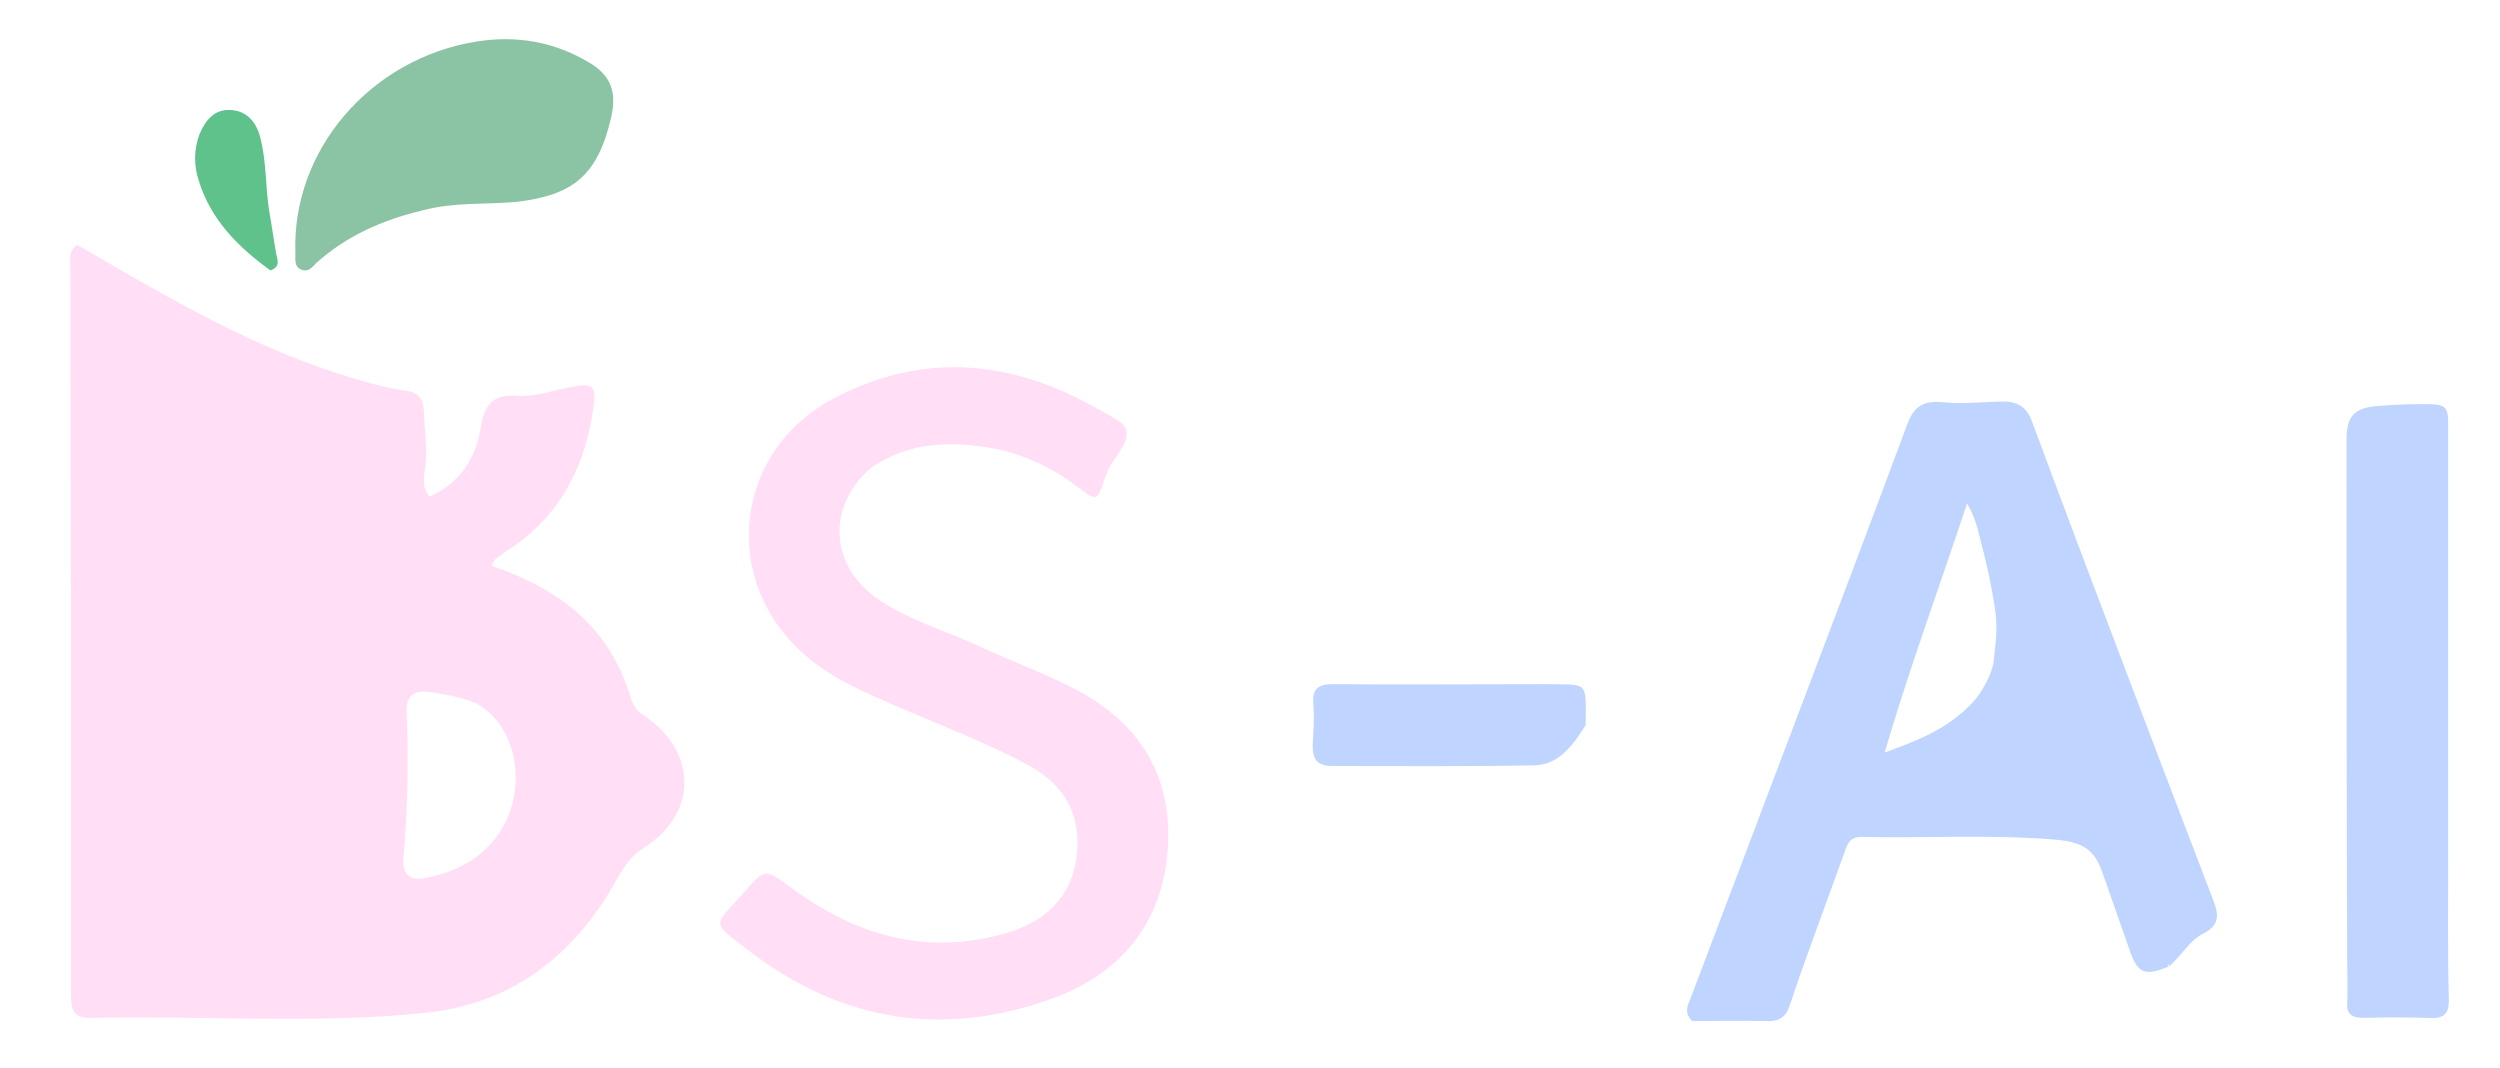
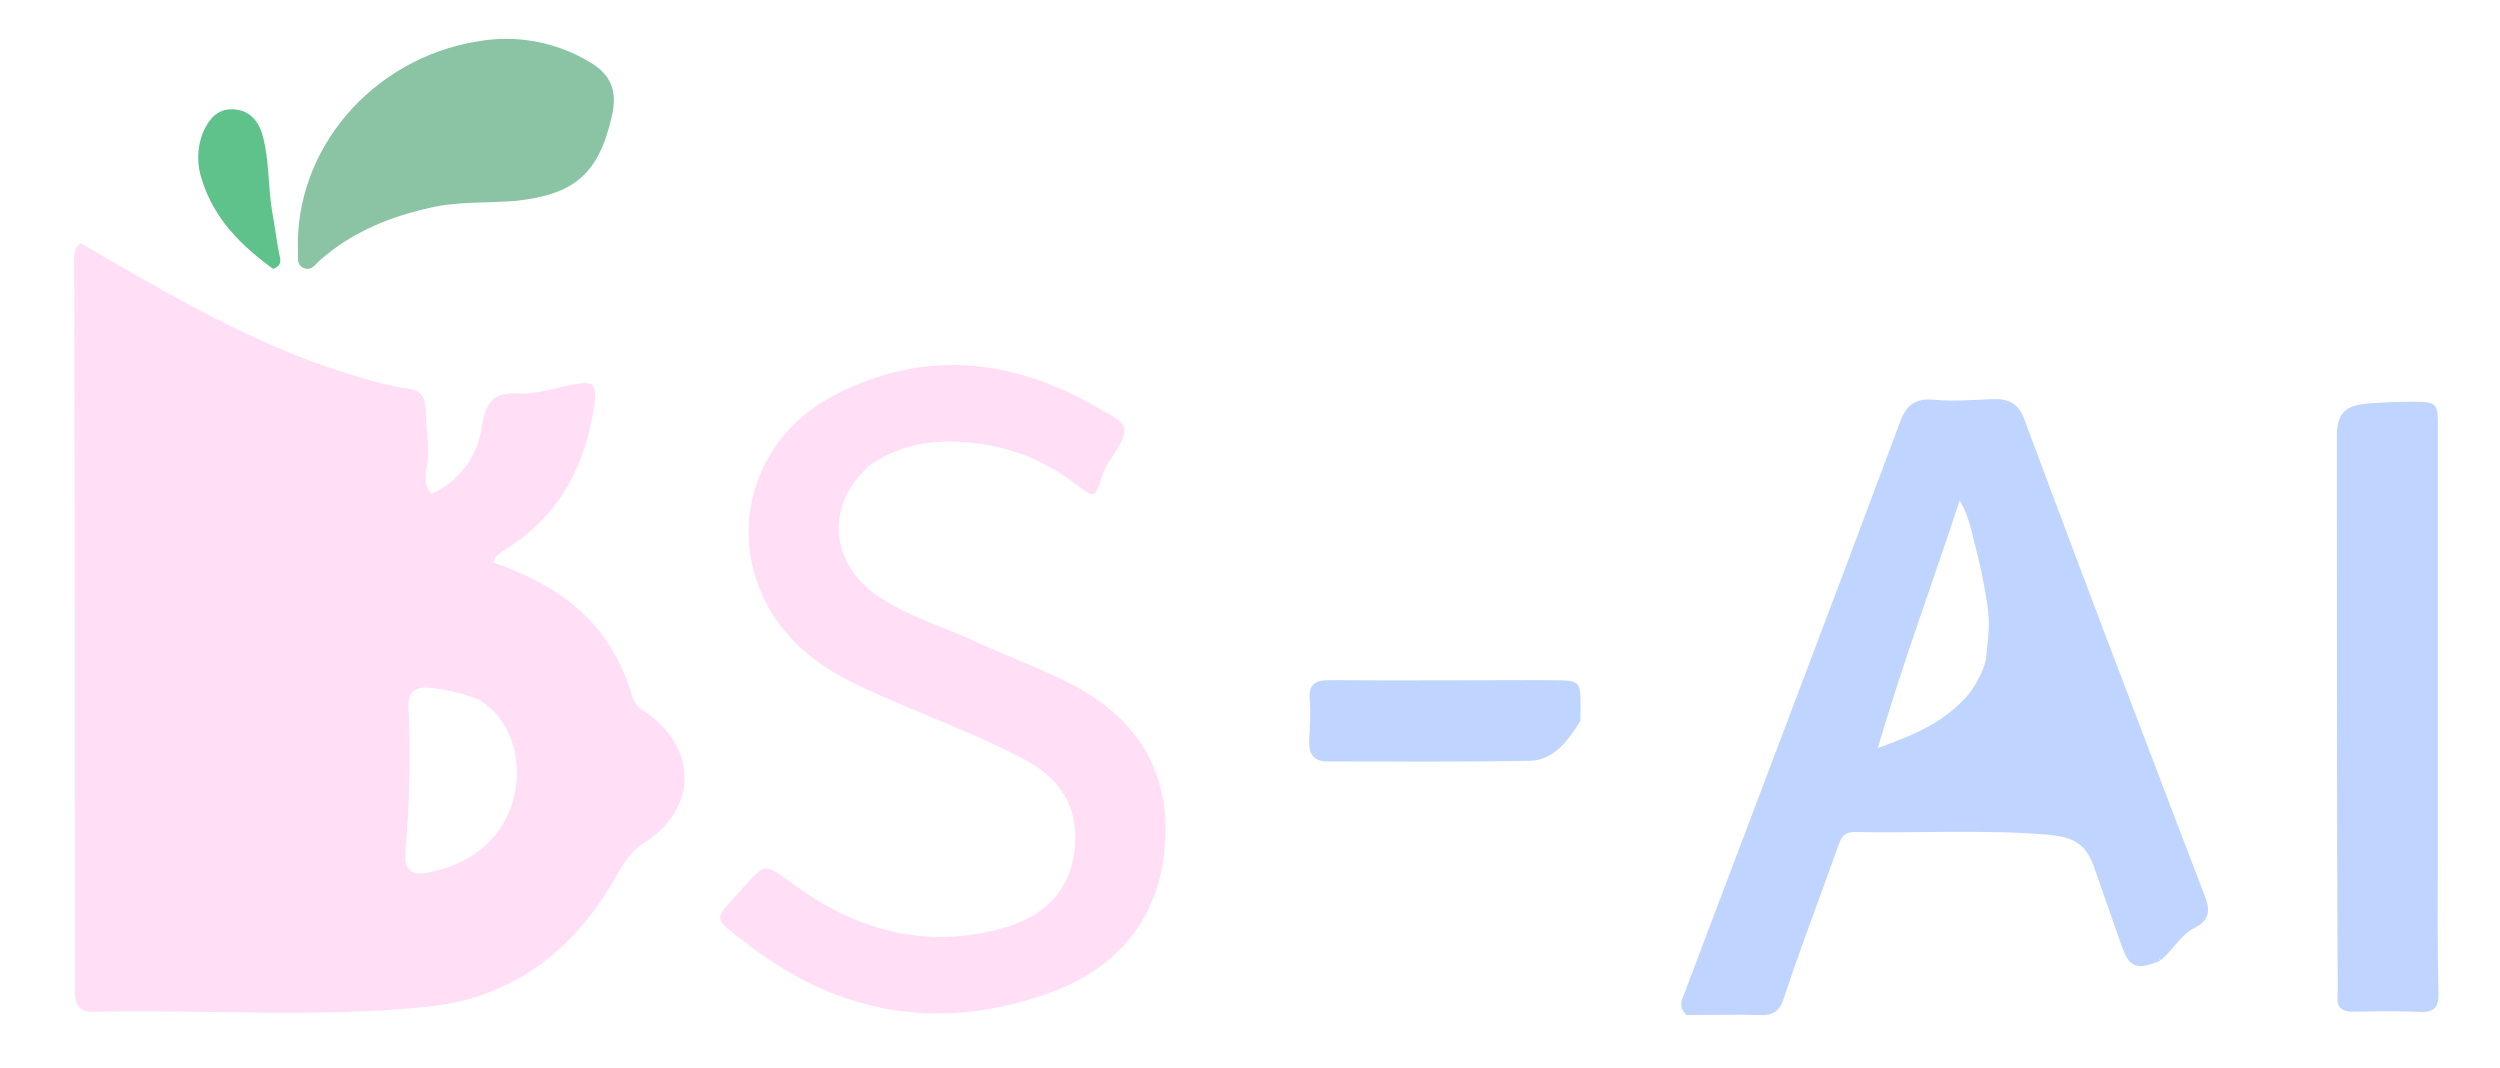
- <svg xmlns="http://www.w3.org/2000/svg" version="1.1" x="0px" y="0px" width="391px" height="167px" viewBox="0 0 391 167" style="enable-background:new 0 0 391 167;" xml:space="preserve">
-   <style type="text/css">
- 	.st0{fill:#FFDEF6;}
- 	.st1{fill:#BFD5FF;stroke:#BFD5FF;stroke-miterlimit:10;}
- 	.st2{fill:#BFD5FF;}
- 	.st3{fill:#8BC4A4;}
- 	.st4{fill:#5FC28A;}
- </style>
-   <g id="Layer_1">
-     <g id="Layer_2">
- 	</g>
-     <path class="st0" d="M98.5,108.6c0.4,1.6,1,2.6,2.2,3.3c8.4,5.6,8.5,15.3,0,20.7c-1.9,1.2-3,2.8-4.1,4.7   c-6.7,12.2-16.6,19.7-30,21.1c-17.4,1.8-35,0.4-52.5,0.8c-2.5,0.1-3-1.3-3-3.5c0-6.6,0-13.3,0-19.9c0-31.4,0-62.7-0.1-94.1   c0-1.2-0.3-2.5,1.1-3.4c4.4,2.6,8.9,5.2,13.4,7.7c9.9,5.5,20,10.4,30.9,13.5c2.3,0.7,4.7,1.3,7.1,1.6c2,0.3,2.7,1.3,2.8,3.3   c0.1,3,0.6,5.9,0.2,8.9c-0.2,1.3-0.6,2.9,0.7,4.4c4.6-2.1,7.3-6,8-10.9c0.6-3.8,2.1-5.1,5.6-4.9c3,0.2,5.8-0.9,8.7-1.4   c3.2-0.6,3.8-0.2,3.3,3.3c-1.3,9.4-5.4,17.1-13.3,22.2c-0.7,0.5-1.4,0.9-2.1,1.5c-0.1,0.1-0.2,0.4-0.5,1   C86.8,91.9,94.9,97.4,98.5,108.6 M74.5,110c-2.5-1-5.1-1.5-7.7-1.8c-2.1-0.2-3.3,0.7-3.2,3c0.3,7.6,0.2,15.2-0.5,22.8   c-0.3,3,1.2,3.8,3.6,3.3c3.9-0.8,7.5-2.4,10.2-5.5C82.7,125.3,81.7,114,74.5,110z" />
-     <path class="st1" d="M339,150.7c-3.4,1.4-4.2,1.1-5.3-1.8c-1.4-4.1-2.9-8.2-4.3-12.3c-1.4-4.1-3.3-5.4-8.1-5.8   c-10-0.8-20.1-0.2-30.1-0.4c-1.9,0-2.5,0.9-3,2.2c-1.9,5.2-3.8,10.5-5.7,15.7c-1.1,3-2.1,5.9-3.1,8.9c-0.5,1.5-1.4,2.1-3.1,2   c-3.8-0.1-7.7,0-11.4,0c-1-1-0.4-1.9-0.1-2.7c6-15.9,12.1-31.9,18.1-47.8c5.3-14,10.6-28,15.8-42c0.9-2.4,1.9-3.6,5-3.3   c3,0.3,6.1,0,9.1-0.1c2.4-0.1,3.7,0.6,4.5,2.7c5.8,15.6,11.7,31.2,17.6,46.7c3.6,9.5,7.2,18.9,10.8,28.3c0.8,2.1,1,3.5-1.6,4.7   C342.1,146.8,340.9,149,339,150.7 M312.5,95.1c-0.6-4-1.3-7-2-9.7s-1.1-5.1-3-7.8c-4.5,13.7-9.5,27.1-13.5,40.9   c6.1-2.2,10.7-3.9,14.9-8.3c1.4-1.5,3.2-4.7,3.4-6.7C312.6,100.5,313,98.5,312.5,95.1z" />
-     <path class="st0" d="M136.2,73.2c-6.8,5.9-6.5,14.9,0.7,20.2c5,3.6,11,5.2,16.5,7.8c4.8,2.2,9.7,4,14.4,6.4   c9.8,5,15.2,12.9,14.9,23.7c-0.3,12.2-6.8,20.9-18.5,25c-16.8,6-32.6,3.4-46.8-7.4c-6.5-5-5.9-3.8-0.8-9.6c3.1-3.5,3.1-3.4,7.1-0.5   c10.1,7.5,21.2,10.8,33.8,7.1c5.8-1.7,9.9-5.4,10.8-11.4c1-6.5-1.4-11.5-7.4-14.8c-6.5-3.5-13.4-6.1-20.1-9   c-5.1-2.2-10.2-4.3-14.5-7.9c-13.8-11.6-11.8-32.2,4.3-40.6c13.8-7.2,27.6-5.9,40.8,1.6c4.9,2.8,6.7,2.8,2.4,8.8   c-0.5,0.7-0.8,1.6-1.1,2.5c-1.1,3.3-1.2,3.3-4.1,1.1c-4.3-3.3-9.2-5.5-14.6-6.3C148,69,141.8,69.3,136.2,73.2z" />
-     <path class="st2" d="M367,68.1c0.2-3.2,1.4-4.3,4.8-4.6c2.4-0.2,4.8-0.3,7.3-0.3c3.4,0,3.8,0.3,3.8,3.2c0,22.4,0,44.9,0,67.3   c0,7.6-0.1,15.2,0.1,22.8c0,2.1-0.8,2.9-3.3,2.7c-3.3-0.1-6.6-0.1-9.9,0c-2,0-2.8-0.6-2.7-2.3c0.1-2.2,0-4.5,0-6.7   C367,123,367,95.7,367,68.1z" />
-     <path class="st3" d="M66.1,32.9c-6.3,1.5-11.9,4-16.6,8.2c-0.6,0.6-1.2,1.5-2.3,1.1c-1.2-0.4-1-1.6-1-2.6   C45.6,23.6,57.8,9.2,74.5,6.5c6.2-1,12.1,0,17.5,3.2c3.5,2,4.5,4.6,3.6,8.6c-2.1,9.1-5.9,12.3-15.1,13.3C75.8,32,71,31.6,66.1,32.9   z" />
-     <path class="st2" d="M248,113.4c-2,3.2-4.2,6.2-8,6.3c-10.5,0.2-21.1,0.1-31.7,0.1c-2.2,0-3-1-3-3.1c0.1-2.2,0.3-4.4,0.1-6.6   c-0.2-2.5,0.9-3.1,3.1-3.1c11,0.1,21.9,0,32.9,0c0.2,0,0.4,0,0.6,0C248.6,107.1,248,106.5,248,113.4z" />
-     <path class="st4" d="M42.3,42.3c-5.1-3.7-9.3-7.9-11.2-14c-0.8-2.4-0.8-4.9,0.1-7.3c0.9-2.1,2.2-3.9,4.8-3.8   c2.6,0.1,4.1,1.9,4.7,4.3c1,3.8,0.8,7.7,1.4,11.5c0.4,2.2,0.7,4.5,1.1,6.7C43.4,40.7,43.9,41.7,42.3,42.3z" />
+ <svg xmlns="http://www.w3.org/2000/svg" width="391" height="167" version="1.0" viewBox="0 0 293.25 125.25">
+   <defs>
+     <clipPath id="a">
+       <path d="M187 36h83v88.5h-83Zm0 0" />
+     </clipPath>
+   </defs>
+   <path fill="#ffdef6" d="M73.93 80.96c.3 1.2.75 1.94 1.64 2.47 6.27 4.17 6.34 11.4 0 15.43-1.41.9-2.23 2.09-3.05 3.5-5 9.1-12.38 14.7-22.37 15.73-12.97 1.34-26.1.3-39.14.6-1.86.08-2.23-.97-2.23-2.61v-14.84c0-23.4 0-46.74-.08-70.15 0-.9-.22-1.86.82-2.54 3.28 1.94 6.64 3.88 10 5.74 7.37 4.1 14.9 7.76 23.03 10.07 1.71.52 3.5.97 5.29 1.2 1.5.22 2.02.96 2.09 2.45.07 2.24.45 4.4.15 6.64-.15.97-.45 2.16.52 3.28a10.1 10.1 0 0 0 5.96-8.13c.45-2.83 1.57-3.8 4.18-3.65 2.24.15 4.32-.67 6.49-1.04 2.38-.45 2.83-.15 2.46 2.46-.98 7-4.03 12.74-9.92 16.55-.52.37-1.04.67-1.57 1.11-.07.08-.15.3-.37.75 7.38 2.54 13.42 6.63 16.1 14.98m-17.89 1.05a22 22 0 0 0-5.74-1.34c-1.57-.15-2.46.52-2.38 2.23.22 5.67.15 11.33-.38 17-.22 2.24.9 2.83 2.69 2.46 2.9-.6 5.59-1.79 7.6-4.1 4.33-4.85 3.58-13.27-1.79-16.25m0 0" />
+   <path fill="#bfd5ff" d="M253.24 112.35c-2.54 1.04-3.13.82-3.95-1.34-1.05-3.06-2.16-6.11-3.21-9.17s-2.46-4.03-6.04-4.32c-7.45-.6-14.99-.15-22.44-.3-1.42 0-1.87.67-2.24 1.64-1.41 3.87-2.83 7.83-4.25 11.7-.82 2.24-1.56 4.4-2.3 6.64-.38 1.12-1.05 1.57-2.32 1.49-2.83-.08-5.74 0-8.5 0-.74-.74-.3-1.42-.07-2.01 4.47-11.86 9.02-23.79 13.49-35.64q5.94-15.66 11.78-31.31c.67-1.8 1.42-2.69 3.73-2.46 2.24.22 4.55 0 6.78-.08 1.8-.07 2.76.45 3.36 2.02a4634 4634 0 0 0 13.12 34.81q4.02 10.62 8.05 21.1c.6 1.57.75 2.61-1.2 3.5-1.48.83-2.38 2.47-3.8 3.73M233.49 70.9a67 67 0 0 0-1.5-7.23c-.51-2.01-.81-3.8-2.23-5.81-3.35 10.2-7.08 20.2-10.06 30.49 4.54-1.64 7.97-2.91 11.1-6.2 1.05-1.11 2.4-3.5 2.54-4.99.22-2.23.52-3.73.15-6.26m0 0" />
+   <g clip-path="url(#a)">
+     <path fill="none" stroke="#bfd5ff" stroke-miterlimit="10" stroke-width=".75" d="M253.24 112.35c-2.54 1.04-3.13.82-3.95-1.34-1.05-3.06-2.16-6.11-3.21-9.17s-2.46-4.03-6.04-4.32c-7.45-.6-14.99-.15-22.44-.3-1.42 0-1.87.67-2.24 1.64-1.41 3.87-2.83 7.83-4.25 11.7-.82 2.24-1.56 4.4-2.3 6.64-.38 1.12-1.05 1.57-2.32 1.49-2.83-.08-5.74 0-8.5 0-.74-.74-.3-1.42-.07-2.01 4.47-11.86 9.02-23.79 13.49-35.64q5.94-15.66 11.78-31.31c.67-1.8 1.42-2.69 3.73-2.46 2.24.22 4.55 0 6.78-.08 1.8-.07 2.76.45 3.36 2.02a4896 4896 0 0 0 13.12 34.81q4.03 10.62 8.05 21.1c.6 1.57.75 2.61-1.2 3.5-1.48.83-2.38 2.47-3.8 3.73M233.49 70.9a67 67 0 0 0-1.5-7.23c-.51-2.01-.81-3.8-2.23-5.81-3.35 10.2-7.08 20.2-10.06 30.49 4.54-1.64 7.97-2.91 11.1-6.2 1.05-1.11 2.4-3.5 2.54-4.99.22-2.23.52-3.73.15-6.26Zm0 0" />
  </g>
-   <g id="Layer_3">
- </g>
+   <path fill="#ffdef6" d="M102.04 54.57c-5.07 4.4-4.84 11.11.52 15.06 3.73 2.69 8.2 3.88 12.3 5.82 3.59 1.64 7.24 2.98 10.74 4.77 7.3 3.73 11.33 9.62 11.11 17.67-.23 9.1-5.07 15.58-13.8 18.64-12.52 4.47-24.3 2.53-34.88-5.52-4.85-3.73-4.4-2.83-.6-7.16 2.31-2.6 2.31-2.53 5.3-.37 7.52 5.59 15.8 8.05 25.2 5.3 4.32-1.27 7.37-4.03 8.04-8.5.75-4.85-1.04-8.58-5.51-11.04-4.85-2.6-10-4.55-14.99-6.7-3.8-1.65-7.6-3.22-10.81-5.9-10.29-8.65-8.8-24 3.2-30.27 10.3-5.37 20.59-4.4 30.43 1.2 3.65 2.08 5 2.08 1.78 6.56a7 7 0 0 0-.82 1.86c-.82 2.46-.9 2.46-3.05.82a23.4 23.4 0 0 0-10.89-4.7c-4.47-.67-9.1-.45-13.27 2.46m0 0" />
+   <path fill="#bfd5ff" d="M274.11 50.77c.15-2.38 1.05-3.2 3.58-3.43q2.67-.22 5.44-.22c2.54 0 2.83.22 2.83 2.38v50.18c0 5.66-.07 11.33.08 17 0 1.56-.6 2.16-2.46 2a122 122 0 0 0-7.38 0c-1.5 0-2.09-.44-2.01-1.7.07-1.64 0-3.36 0-5-.08-20.28-.08-40.63-.08-61.21m0 0" />
+   <path fill="#8bc4a4" d="M49.78 24.53c-4.7 1.11-8.87 2.98-12.38 6.11-.44.45-.9 1.12-1.71.82-.9-.3-.74-1.19-.74-1.94-.45-11.93 8.64-22.66 21.1-24.67a19 19 0 0 1 13.04 2.38c2.6 1.5 3.36 3.43 2.68 6.41-1.56 6.79-4.4 9.17-11.25 9.92-3.5.3-7.09 0-10.74.97m0 0" />
+   <path fill="#bfd5ff" d="M185.4 84.54c-1.5 2.39-3.14 4.63-5.97 4.7-7.83.15-15.73.08-23.63.08-1.64 0-2.24-.75-2.24-2.32.07-1.64.22-3.28.07-4.92-.15-1.86.67-2.3 2.32-2.3 8.2.07 16.32 0 24.52 0h.45c4.92.07 4.47-.38 4.47 4.76m0 0" />
+   <path fill="#5fc28a" d="M32.04 31.54c-3.8-2.76-6.94-5.9-8.35-10.44a8 8 0 0 1 .07-5.44c.67-1.57 1.64-2.91 3.58-2.84s3.05 1.42 3.5 3.2c.75 2.84.6 5.75 1.05 8.58.3 1.64.52 3.36.82 5 .15.74.52 1.49-.67 1.94m0 0" />
</svg>
